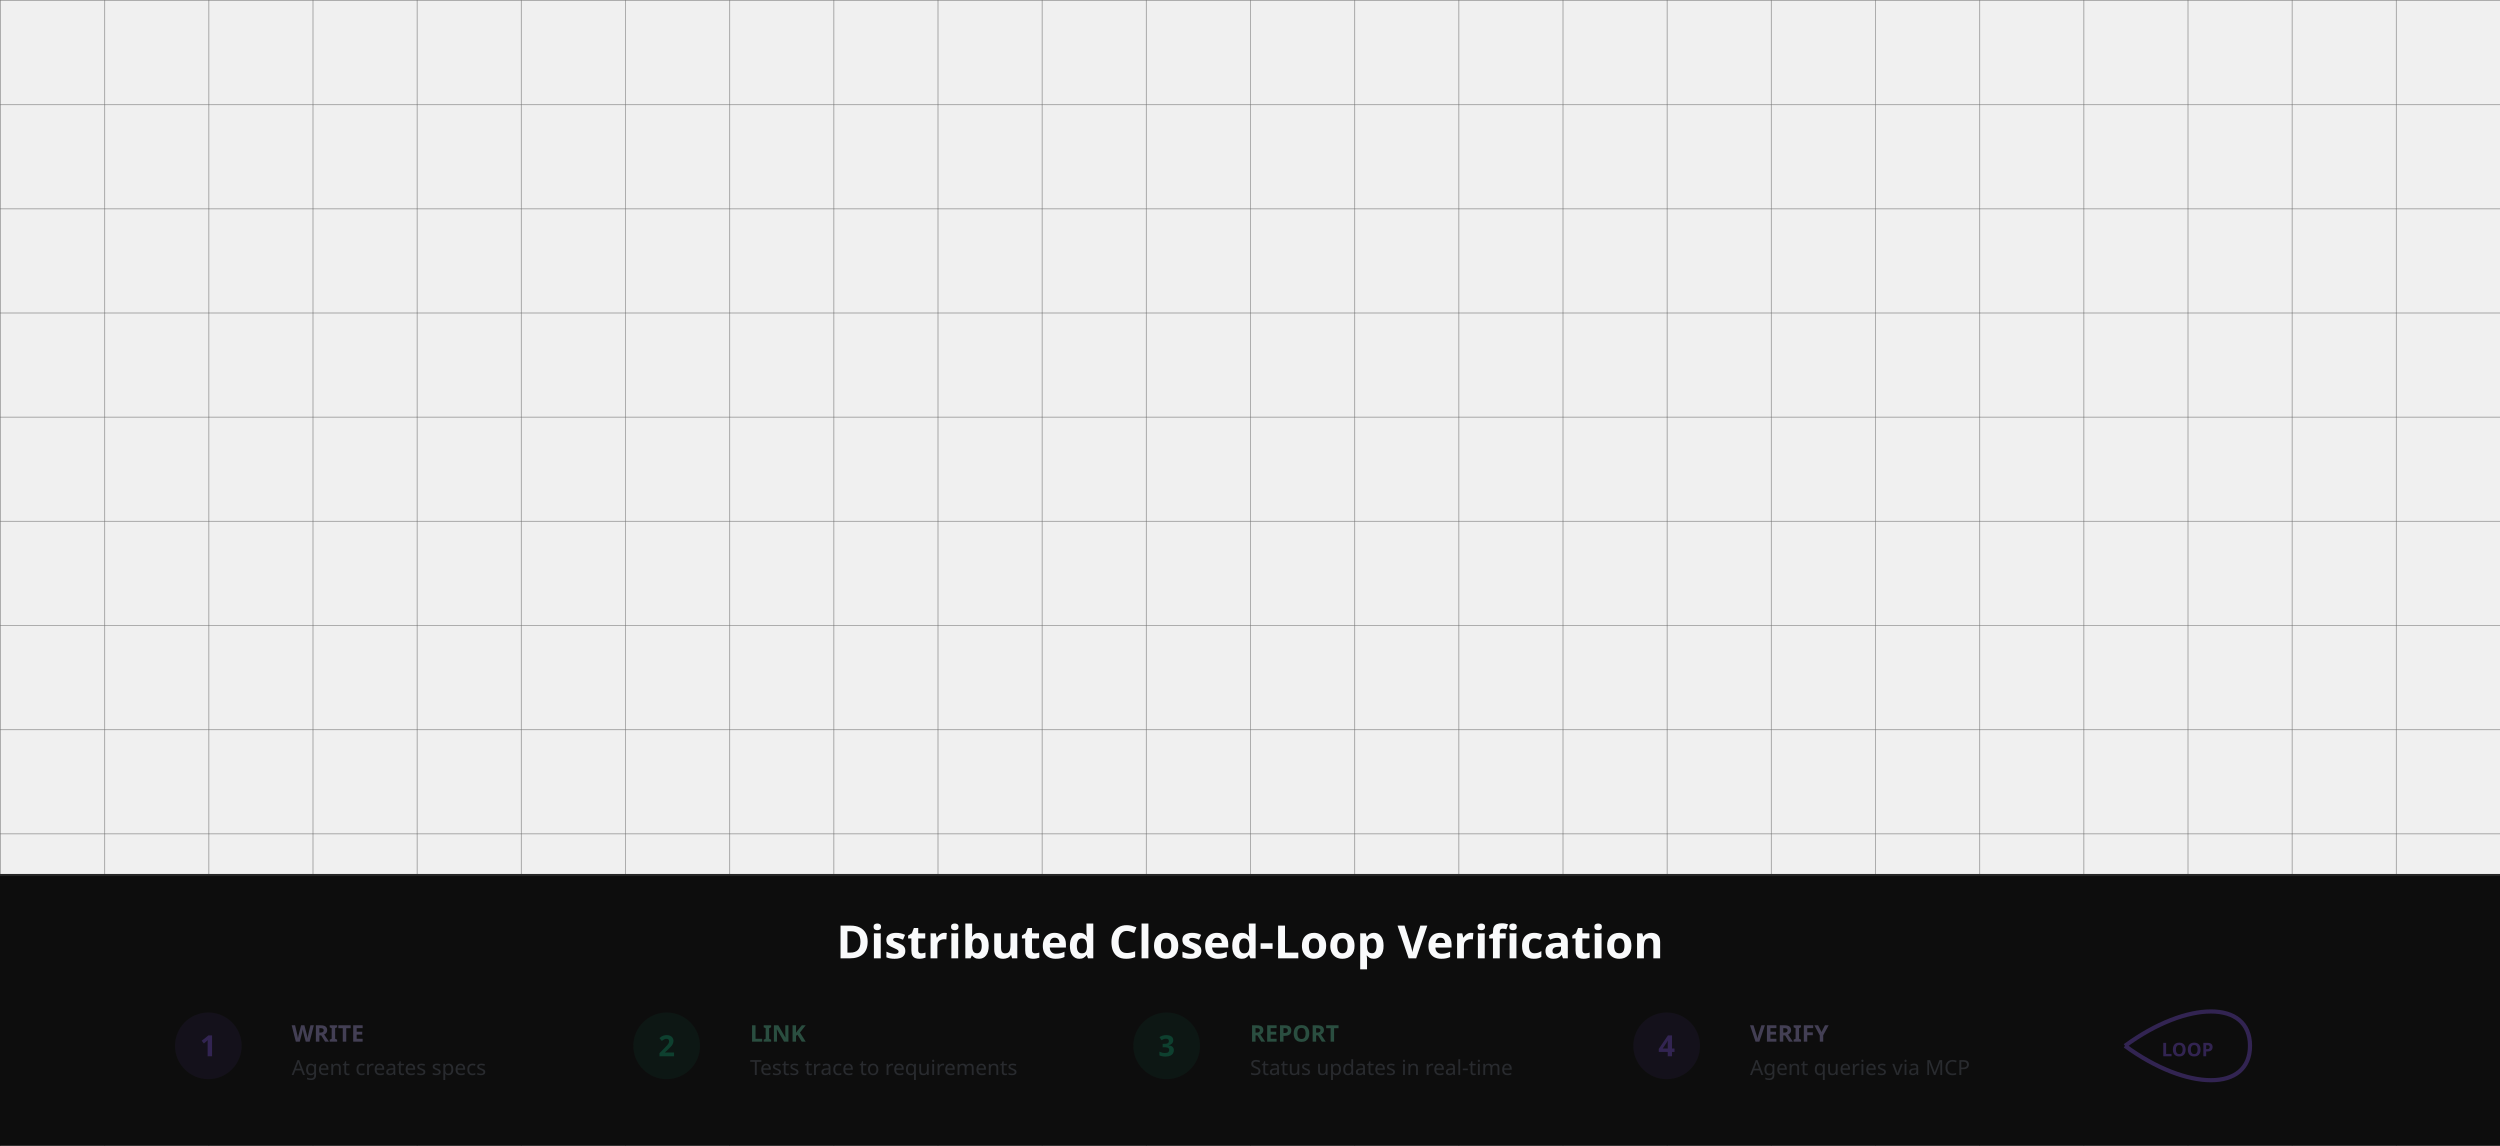
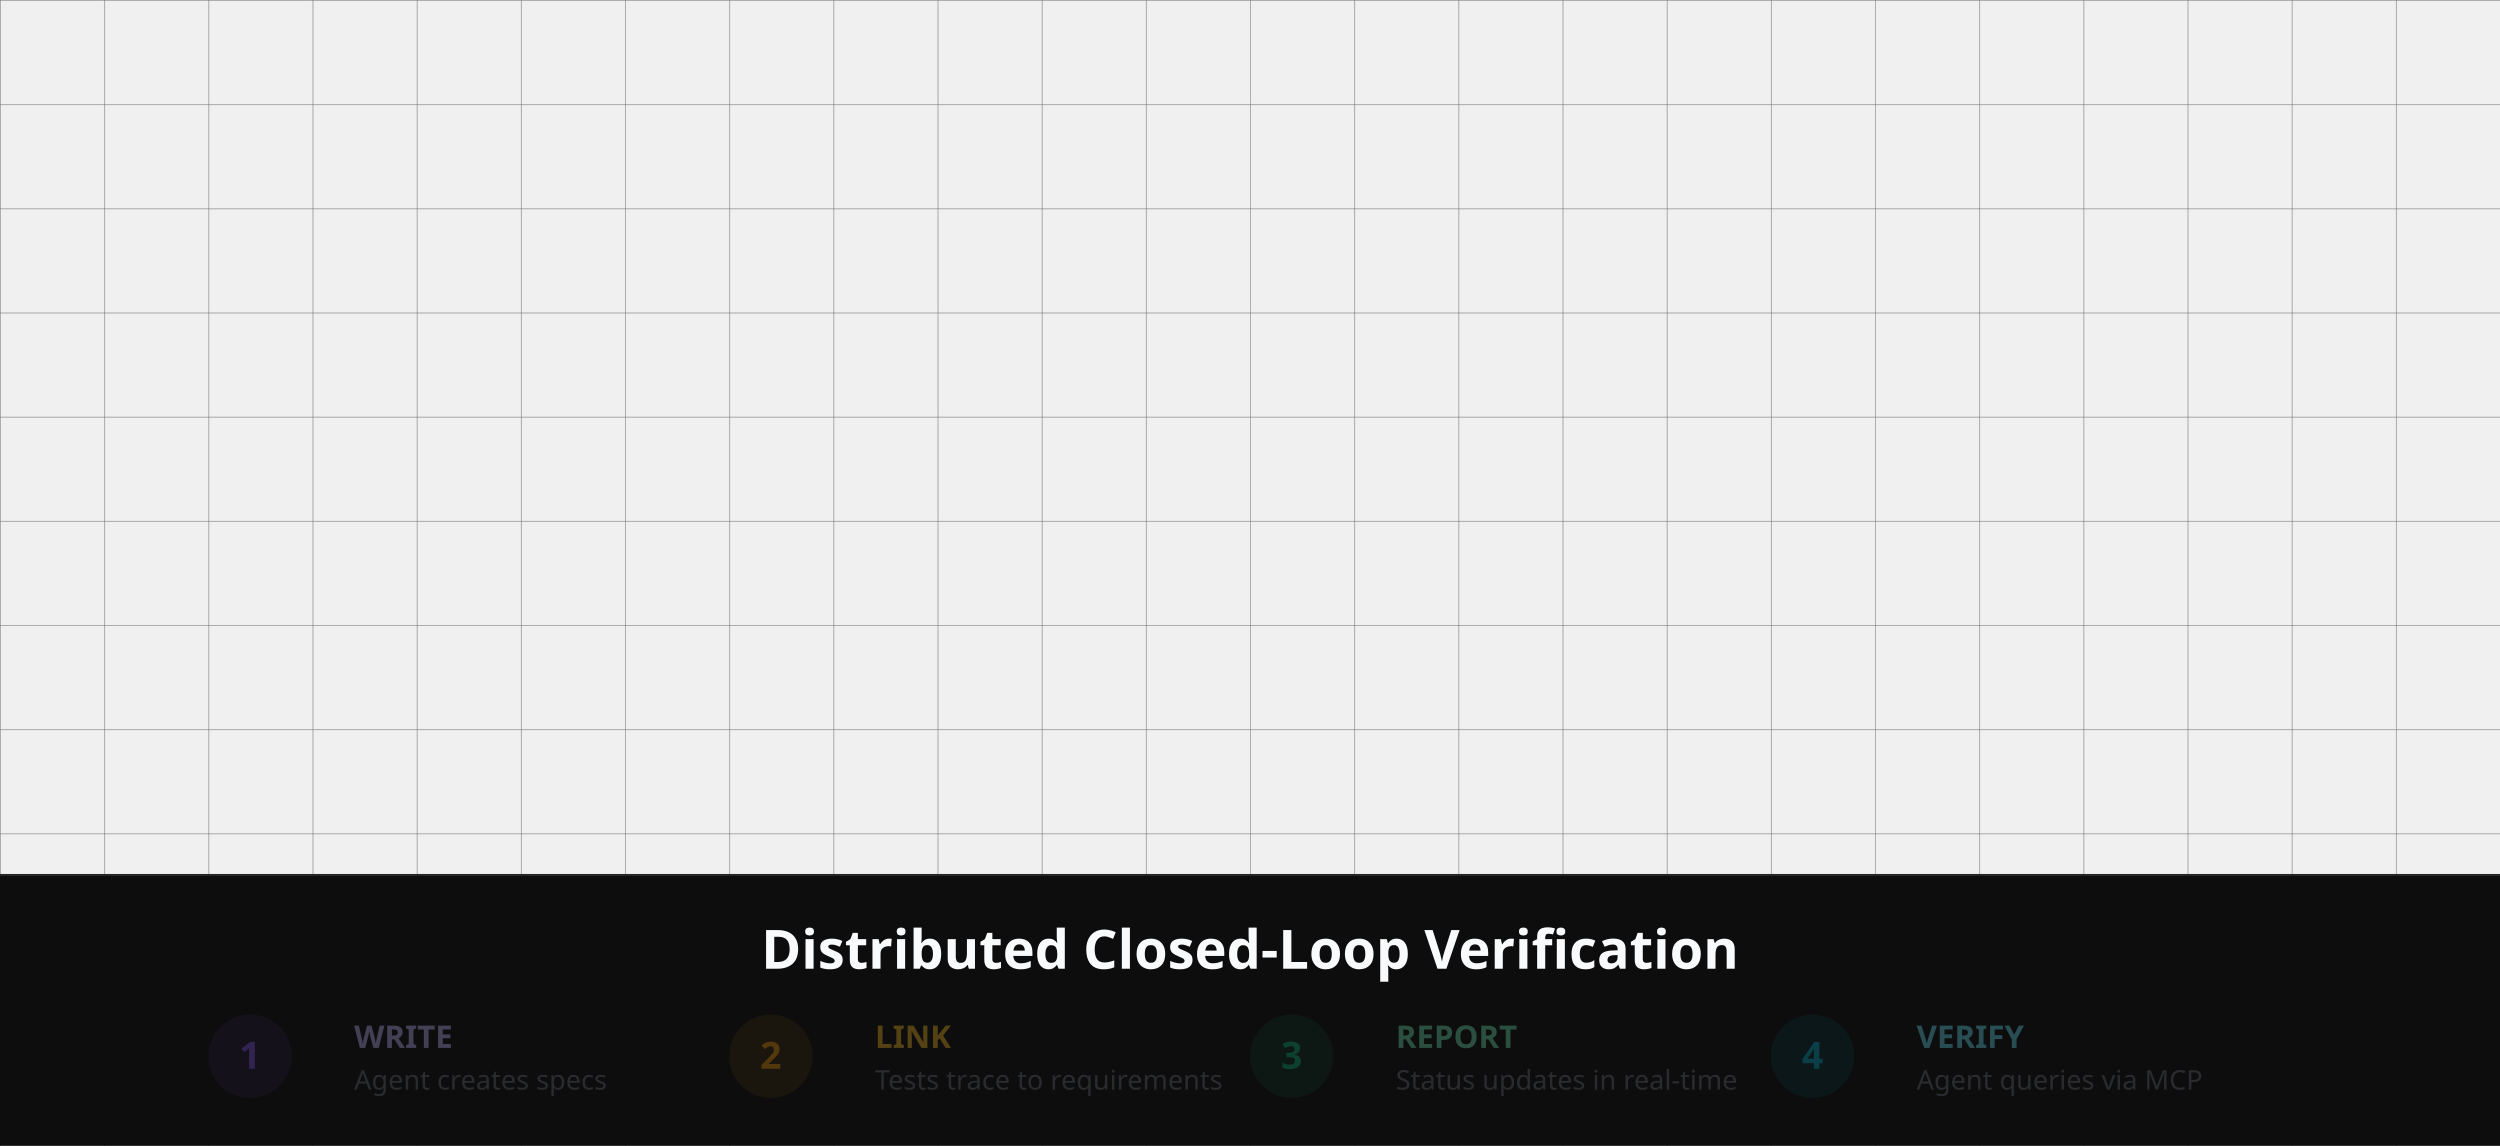
<svg xmlns="http://www.w3.org/2000/svg" viewBox="0 0 1200 550" fill="none">
  <defs>
-     <linearGradient id="lineGrad" x1="0%" y1="0%" x2="100%" y2="0%">
+     <linearGradient id="purpleToYellowGrad" x1="0%" y1="0%" x2="100%" y2="0%">
+       <stop offset="0%" stop-color="#8b5cf6" />
+       <stop offset="100%" stop-color="#f59e0b" />
+     </linearGradient>
+     <linearGradient id="yellowToGreenGrad" x1="0%" y1="0%" x2="100%" y2="0%">
+       <stop offset="0%" stop-color="#f59e0b" />
+       <stop offset="100%" stop-color="#10b981" />
+     </linearGradient>
+     <linearGradient id="greenToCyanGrad" x1="0%" y1="0%" x2="100%" y2="0%">
      <stop offset="0%" stop-color="#10b981" />
-       <stop offset="100%" stop-color="#6ee7b7" />
+       <stop offset="100%" stop-color="#06b6d4" />
    </linearGradient>
-     <linearGradient id="purpleGrad" x1="0%" y1="0%" x2="100%" y2="0%">
-       <stop offset="0%" stop-color="#8b5cf6" />
-       <stop offset="100%" stop-color="#c4b5fd" />
+     <linearGradient id="feedbackGrad" x1="100%" y1="0%" x2="0%" y2="0%">
+       <stop offset="0%" stop-color="#06b6d4" />
+       <stop offset="100%" stop-color="#8b5cf6" />
    </linearGradient>
-     <filter id="glow" x="-50%" y="-50%" width="200%" height="200%">
-       <feGaussianBlur stdDeviation="4" result="coloredBlur" />
-       <feMerge>
-         <feMergeNode in="coloredBlur" />
-         <feMergeNode in="SourceGraphic" />
-       </feMerge>
-     </filter>
+     <marker id="arrowYellow" markerWidth="12" markerHeight="12" refX="10" refY="6" orient="auto" markerUnits="userSpaceOnUse">
+       <path d="M0,6 L7,6 M4,2 L10,6 L4,10" stroke="#f59e0b" stroke-width="2" fill="none" stroke-linecap="round" stroke-linejoin="round" />
+     </marker>
+     <marker id="arrowGreen" markerWidth="12" markerHeight="12" refX="10" refY="6" orient="auto" markerUnits="userSpaceOnUse">
+       <path d="M0,6 L7,6 M4,2 L10,6 L4,10" stroke="#10b981" stroke-width="2" fill="none" stroke-linecap="round" stroke-linejoin="round" />
+     </marker>
+     <marker id="arrowCyan" markerWidth="12" markerHeight="12" refX="10" refY="6" orient="auto" markerUnits="userSpaceOnUse">
+       <path d="M0,6 L7,6 M4,2 L10,6 L4,10" stroke="#06b6d4" stroke-width="2" fill="none" stroke-linecap="round" stroke-linejoin="round" />
+     </marker>
    <filter id="shadow" x="-20%" y="-20%" width="140%" height="140%">
      <feDropShadow dx="0" dy="4" stdDeviation="10" flood-color="#000" flood-opacity="0.4" />
    </filter>
-     <mask id="lineMask">
-       <rect x="0" y="0" width="1200" height="550" fill="white" />
-     </mask>
  </defs>
  <pattern id="grid" width="50" height="50" patternUnits="userSpaceOnUse">
    <path d="M 50 0 L 0 0 0 50" fill="none" stroke="#1a1a1a" stroke-width="0.5" />
  </pattern>
  <rect width="1200" height="550" fill="url(#grid)" opacity="0.6" />
  <g class="stage-1" opacity="0">
+     <text x="140" y="70" fill="#8b5cf6" font-size="28" text-anchor="middle" font-family="system-ui" font-weight="700">Agent</text>
    <g filter="url(#shadow)">
-       <rect x="60" y="150" width="140" height="140" rx="12" fill="#171717" stroke="#8b5cf6" stroke-width="2" />
-       <circle cx="130" cy="195" r="28" fill="#1e1e1e" stroke="#8b5cf6" stroke-width="2" />
-       <text x="130" y="203" fill="#c4b5fd" font-size="22" text-anchor="middle" font-family="system-ui" font-weight="600">AI</text>
-       <text x="130" y="245" fill="#e5e7eb" font-size="13" text-anchor="middle" font-family="system-ui" font-weight="600">Claude / MCP</text>
-       <text x="130" y="268" fill="#6b7280" font-size="10" text-anchor="middle" font-family="monospace">Creates specs</text>
-       <text x="130" y="282" fill="#6b7280" font-size="10" text-anchor="middle" font-family="monospace">Queries status</text>
+       <rect x="60" y="130" width="160" height="160" rx="12" fill="#171717" stroke="#8b5cf6" stroke-width="2" />
+       <circle cx="140" cy="180" r="32" fill="#1e1e1e" stroke="#8b5cf6" stroke-width="2" />
+       <text x="140" y="190" fill="#c4b5fd" font-size="28" text-anchor="middle" font-family="system-ui" font-weight="600">AI</text>
+       <text x="140" y="235" fill="#e5e7eb" font-size="16" text-anchor="middle" font-family="system-ui" font-weight="600">Claude / MCP</text>
+       <text x="140" y="258" fill="#6b7280" font-size="12" text-anchor="middle" font-family="monospace">Creates specs</text>
+       <text x="140" y="275" fill="#6b7280" font-size="12" text-anchor="middle" font-family="monospace">Queries status</text>
    </g>
-     <text x="130" y="120" fill="#8b5cf6" font-size="13" text-anchor="middle" font-family="system-ui" font-weight="600">Agent</text>
  </g>
  <g class="stage-2" opacity="0">
-     <path d="M 200 195 C 280 160, 320 155, 380 150" stroke="url(#purpleGrad)" stroke-width="2.5" fill="none" stroke-dasharray="300" stroke-dashoffset="300">
-       <animate attributeName="stroke-dashoffset" to="0" dur="0.6s" fill="freeze" begin="stage2.begin" />
-     </path>
-     <path d="M 200 220 C 280 220, 320 220, 380 220" stroke="url(#purpleGrad)" stroke-width="2.5" fill="none" stroke-dasharray="300" stroke-dashoffset="300">
-       <animate attributeName="stroke-dashoffset" to="0" dur="0.6s" fill="freeze" begin="stage2.begin+0.15s" />
-     </path>
-     <path d="M 200 245 C 280 280, 320 290, 380 290" stroke="url(#purpleGrad)" stroke-width="2.5" fill="none" stroke-dasharray="300" stroke-dashoffset="300">
-       <animate attributeName="stroke-dashoffset" to="0" dur="0.6s" fill="freeze" begin="stage2.begin+0.3s" />
-     </path>
+     <path d="M 220 175 C 260 155, 300 143, 340 143" stroke="#f59e0b" stroke-width="2.5" fill="none" marker-end="url(#arrowYellow)" />
+     <path d="M 220 210 L 340 210" stroke="#f59e0b" stroke-width="2.5" fill="none" marker-end="url(#arrowYellow)" />
+     <path d="M 220 245 C 260 265, 300 277, 340 277" stroke="#f59e0b" stroke-width="2.5" fill="none" marker-end="url(#arrowYellow)" />
  </g>
  <g class="stage-3" opacity="0">
+     <text x="420" y="70" fill="#f59e0b" font-size="28" text-anchor="middle" font-family="system-ui" font-weight="700">Requirements</text>
    <g filter="url(#shadow)">
-       <rect x="380" y="115" width="140" height="55" rx="6" fill="#171717" stroke="#262626" />
-       <text x="450" y="138" fill="#9ca3af" font-size="11" text-anchor="middle" font-family="monospace">REQ-AUTH-001</text>
-       <text x="450" y="158" fill="#10b981" font-size="10" text-anchor="middle" font-family="system-ui">OAuth Login</text>
+       <rect x="340" y="115" width="160" height="55" rx="8" fill="#171717" stroke="#f59e0b" stroke-width="2" />
+       <text x="420" y="140" fill="#fbbf24" font-size="14" text-anchor="middle" font-family="monospace" font-weight="600">REQ-AUTH-001</text>
+       <text x="420" y="160" fill="#f59e0b" font-size="12" text-anchor="middle" font-family="system-ui">OAuth Login</text>
    </g>
    <g filter="url(#shadow)">
-       <rect x="380" y="185" width="140" height="55" rx="6" fill="#171717" stroke="#262626" />
-       <text x="450" y="208" fill="#9ca3af" font-size="11" text-anchor="middle" font-family="monospace">REQ-API-001</text>
-       <text x="450" y="228" fill="#10b981" font-size="10" text-anchor="middle" font-family="system-ui">REST API</text>
+       <rect x="340" y="182" width="160" height="55" rx="8" fill="#171717" stroke="#f59e0b" stroke-width="2" />
+       <text x="420" y="207" fill="#fbbf24" font-size="14" text-anchor="middle" font-family="monospace" font-weight="600">REQ-API-001</text>
+       <text x="420" y="227" fill="#f59e0b" font-size="12" text-anchor="middle" font-family="system-ui">REST API</text>
    </g>
    <g filter="url(#shadow)">
-       <rect x="380" y="255" width="140" height="55" rx="6" fill="#171717" stroke="#262626" />
-       <text x="450" y="278" fill="#9ca3af" font-size="11" text-anchor="middle" font-family="monospace">REQ-DATA-001</text>
-       <text x="450" y="298" fill="#10b981" font-size="10" text-anchor="middle" font-family="system-ui">Database</text>
+       <rect x="340" y="249" width="160" height="55" rx="8" fill="#171717" stroke="#f59e0b" stroke-width="2" />
+       <text x="420" y="274" fill="#fbbf24" font-size="14" text-anchor="middle" font-family="monospace" font-weight="600">REQ-DATA-001</text>
+       <text x="420" y="294" fill="#f59e0b" font-size="12" text-anchor="middle" font-family="system-ui">Database</text>
    </g>
-     <text x="450" y="90" fill="#6b7280" font-size="13" text-anchor="middle" font-family="system-ui" font-weight="600">Requirements</text>
  </g>
  <g class="stage-4" opacity="0">
-     <path d="M 520 145 Q 570 145, 620 185" stroke="url(#lineGrad)" stroke-width="2.5" fill="none" stroke-dasharray="200" stroke-dashoffset="200">
-       <animate attributeName="stroke-dashoffset" to="0" dur="0.5s" fill="freeze" begin="stage4.begin" />
-     </path>
-     <path d="M 520 215 Q 570 215, 620 215" stroke="url(#lineGrad)" stroke-width="2.5" fill="none" stroke-dasharray="200" stroke-dashoffset="200">
-       <animate attributeName="stroke-dashoffset" to="0" dur="0.5s" fill="freeze" begin="stage4.begin+0.1s" />
-     </path>
-     <path d="M 520 285 Q 570 285, 620 245" stroke="url(#lineGrad)" stroke-width="2.5" fill="none" stroke-dasharray="200" stroke-dashoffset="200">
-       <animate attributeName="stroke-dashoffset" to="0" dur="0.5s" fill="freeze" begin="stage4.begin+0.2s" />
-     </path>
+     <path d="M 500 143 C 540 143, 575 165, 610 180" stroke="#10b981" stroke-width="2.5" fill="none" marker-end="url(#arrowGreen)" />
+     <path d="M 500 210 L 610 210" stroke="#10b981" stroke-width="2.5" fill="none" marker-end="url(#arrowGreen)" />
+     <path d="M 500 277 C 540 277, 575 255, 610 240" stroke="#10b981" stroke-width="2.5" fill="none" marker-end="url(#arrowGreen)" />
  </g>
  <g class="stage-5" opacity="0">
+     <text x="700" y="70" fill="#10b981" font-size="28" text-anchor="middle" font-family="system-ui" font-weight="700">Tests</text>
    <g filter="url(#shadow)">
-       <rect x="620" y="145" width="160" height="160" rx="10" fill="#171717" stroke="#10b981" stroke-width="2" />
-       <text x="700" y="175" fill="#e5e7eb" font-size="14" text-anchor="middle" font-family="system-ui" font-weight="600">pytest</text>
-       <text x="700" y="197" fill="#6b7280" font-size="10" text-anchor="middle" font-family="monospace">@pytest.mark.req</text>
-       <rect x="640" y="212" width="120" height="24" rx="4" fill="#1e1e1e" />
-       <text x="700" y="229" fill="#22c55e" font-size="12" text-anchor="middle" font-family="monospace">✓ 12 passed</text>
-       <rect x="640" y="241" width="120" height="24" rx="4" fill="#1e1e1e" />
-       <text x="700" y="258" fill="#f59e0b" font-size="12" text-anchor="middle" font-family="monospace">△ 2 partial</text>
-       <rect x="640" y="270" width="120" height="24" rx="4" fill="#1e1e1e" />
-       <text x="700" y="287" fill="#ef4444" font-size="12" text-anchor="middle" font-family="monospace">✗ 4 missing</text>
+       <rect x="610" y="130" width="180" height="180" rx="12" fill="#171717" stroke="#10b981" stroke-width="2" />
+       <text x="700" y="165" fill="#e5e7eb" font-size="18" text-anchor="middle" font-family="system-ui" font-weight="600">pytest</text>
+       <text x="700" y="188" fill="#6b7280" font-size="12" text-anchor="middle" font-family="monospace">@pytest.mark.req</text>
+       <rect x="630" y="200" width="140" height="26" rx="4" fill="#1e1e1e" />
+       <text x="700" y="218" fill="#22c55e" font-size="14" text-anchor="middle" font-family="monospace">✓ 12 passed</text>
+       <rect x="630" y="231" width="140" height="26" rx="4" fill="#1e1e1e" />
+       <text x="700" y="249" fill="#f59e0b" font-size="14" text-anchor="middle" font-family="monospace">△ 2 partial</text>
+       <rect x="630" y="262" width="140" height="26" rx="4" fill="#1e1e1e" />
+       <text x="700" y="280" fill="#ef4444" font-size="14" text-anchor="middle" font-family="monospace">✗ 4 missing</text>
    </g>
-     <text x="700" y="125" fill="#10b981" font-size="13" text-anchor="middle" font-family="system-ui" font-weight="600">Tests</text>
  </g>
  <g class="stage-6" opacity="0">
-     <path d="M 780 190 Q 830 160, 880 155" stroke="url(#lineGrad)" stroke-width="2.5" fill="none" stroke-dasharray="200" stroke-dashoffset="200">
-       <animate attributeName="stroke-dashoffset" to="0" dur="0.5s" fill="freeze" begin="stage6.begin" />
-     </path>
-     <path d="M 780 225 Q 830 225, 880 225" stroke="url(#lineGrad)" stroke-width="2.5" fill="none" stroke-dasharray="200" stroke-dashoffset="200">
-       <animate attributeName="stroke-dashoffset" to="0" dur="0.5s" fill="freeze" begin="stage6.begin+0.1s" />
-     </path>
-     <path d="M 780 260 Q 830 290, 880 295" stroke="url(#lineGrad)" stroke-width="2.5" fill="none" stroke-dasharray="200" stroke-dashoffset="200">
-       <animate attributeName="stroke-dashoffset" to="0" dur="0.5s" fill="freeze" begin="stage6.begin+0.2s" />
-     </path>
+     <path d="M 790 210 L 890 210" stroke="#06b6d4" stroke-width="2.5" fill="none" marker-end="url(#arrowCyan)" />
  </g>
  <g class="stage-7" opacity="0">
+     <text x="990" y="70" fill="#06b6d4" font-size="28" text-anchor="middle" font-family="system-ui" font-weight="700">Status</text>
    <g filter="url(#shadow)">
-       <rect x="880" y="105" width="180" height="240" rx="10" fill="#171717" stroke="#262626" />
-       <rect x="880" y="105" width="180" height="28" rx="10" fill="#2d2d2d" />
-       <circle cx="898" cy="119" r="5" fill="#ff5f56" />
-       <circle cx="914" cy="119" r="5" fill="#ffbd2e" />
-       <circle cx="930" cy="119" r="5" fill="#27ca40" />
-       <text x="980" y="123" fill="#6b7280" font-size="9" text-anchor="middle" font-family="system-ui">rtmx status</text>
-       <text x="900" y="158" fill="#9ca3af" font-size="10" font-family="monospace">Requirements:</text>
-       <rect x="900" y="166" width="140" height="14" rx="2" fill="#262626" />
-       <rect x="900" y="166" width="0" height="14" rx="2" fill="#22c55e">
-         <animate attributeName="width" to="77" dur="0.8s" fill="freeze" begin="stage7.begin+0.3s" />
-       </rect>
-       <rect x="977" y="166" width="0" height="14" fill="#f59e0b">
-         <animate attributeName="width" to="22" dur="0.3s" fill="freeze" begin="stage7.begin+0.6s" />
-       </rect>
-       <rect x="999" y="166" width="0" height="14" rx="2" fill="#ef4444">
-         <animate attributeName="width" to="41" dur="0.4s" fill="freeze" begin="stage7.begin+0.8s" />
-       </rect>
-       <text x="1050" y="177" fill="#9ca3af" font-size="10" font-family="monospace">54%</text>
-       <text x="910" y="210" fill="#22c55e" font-size="11" font-family="monospace">✓ 5 complete</text>
-       <text x="910" y="230" fill="#f59e0b" font-size="11" font-family="monospace">△ 3 partial</text>
-       <text x="910" y="250" fill="#ef4444" font-size="11" font-family="monospace">✗ 4 missing</text>
-       <text x="910" y="275" fill="#6b7280" font-size="10" font-family="monospace">(12 total)</text>
-       <text x="910" y="305" fill="#9ca3af" font-size="9" font-family="monospace">Phase 1: 91.7% ▲</text>
-       <text x="910" y="320" fill="#9ca3af" font-size="9" font-family="monospace">Phase 2: 25.0% ▲</text>
-       <text x="910" y="335" fill="#6b7280" font-size="9" font-family="monospace">Phase 3: 0.0% ○</text>
+       <rect x="890" y="105" width="200" height="260" rx="12" fill="#171717" stroke="#06b6d4" stroke-width="2" />
+       <rect x="890" y="105" width="200" height="32" rx="12" fill="#2d2d2d" />
+       <circle cx="910" cy="121" r="6" fill="#ff5f56" />
+       <circle cx="928" cy="121" r="6" fill="#ffbd2e" />
+       <circle cx="946" cy="121" r="6" fill="#27ca40" />
+       <text x="1000" y="126" fill="#67e8f9" font-size="12" text-anchor="middle" font-family="system-ui" font-weight="600">rtmx status</text>
+       <text x="905" y="160" fill="#9ca3af" font-size="11" font-family="monospace">Requirements: 54%</text>
+       <rect x="905" y="168" width="120" height="14" rx="2" fill="#262626" />
+       <rect x="905" y="168" width="50" height="14" rx="2" fill="#22c55e" />
+       <rect x="955" y="168" width="30" height="14" fill="#f59e0b" />
+       <rect x="985" y="168" width="40" height="14" rx="2" fill="#ef4444" />
+       <text x="905" y="205" fill="#22c55e" font-size="12" font-family="monospace">✓ 5 complete</text>
+       <text x="905" y="223" fill="#f59e0b" font-size="12" font-family="monospace">△ 3 partial</text>
+       <text x="905" y="241" fill="#ef4444" font-size="12" font-family="monospace">✗ 4 missing</text>
+       <text x="905" y="262" fill="#6b7280" font-size="11" font-family="monospace">(12 total)</text>
+       <text x="905" y="288" fill="#9ca3af" font-size="10" font-family="monospace">Phase 1: 91.7% ▲</text>
+       <text x="905" y="304" fill="#9ca3af" font-size="10" font-family="monospace">Phase 2: 25.0% ▲</text>
+       <text x="905" y="320" fill="#6b7280" font-size="10" font-family="monospace">Phase 3:  0.0% ○</text>
+       <text x="905" y="336" fill="#6b7280" font-size="10" font-family="monospace">Phase 4:  0.0% ○</text>
+       <text x="905" y="352" fill="#6b7280" font-size="10" font-family="monospace">Phase 5:  0.0% ○</text>
    </g>
-     <text x="970" y="85" fill="#6b7280" font-size="13" text-anchor="middle" font-family="system-ui" font-weight="600">Status</text>
  </g>
  <g class="stage-8" opacity="0">
-     <path d="M 1020 225 C 1100 225, 1150 80, 600 30 C 150 -20, 50 100, 60 220" stroke="#8b5cf6" stroke-width="2.5" stroke-dasharray="1500" stroke-dashoffset="1500" fill="none" opacity="0.7">
-       <animate attributeName="stroke-dashoffset" to="0" dur="2s" fill="freeze" begin="stage8.begin" />
-     </path>
+     <path d="M 990 370              Q 990 400, 960 400              L 170 400              Q 140 400, 140 370              L 140 295" stroke="url(#feedbackGrad)" stroke-width="3" fill="none" opacity="0.8" stroke-linecap="round" stroke-linejoin="round" />
  </g>
  <rect x="0" y="420" width="1200" height="130" fill="#0d0d0d" />
  <line x1="0" y1="420" x2="1200" y2="420" stroke="#262626" stroke-width="1" />
-   <text x="600" y="460" fill="#f9fafb" font-size="22" text-anchor="middle" font-family="system-ui" font-weight="700">
+   <text x="600" y="465" fill="#f9fafb" font-size="26" text-anchor="middle" font-family="system-ui" font-weight="700">
    Distributed Closed-Loop Verification
  </text>
  <g class="step step-1" opacity="0.3">
-     <g transform="translate(100, 490)">
-       <circle cx="0" cy="12" r="16" fill="#8b5cf6" opacity="0.2" />
-       <text x="0" y="17" fill="#8b5cf6" font-size="14" text-anchor="middle" font-family="system-ui" font-weight="700">1</text>
-       <text x="40" y="10" fill="#c4b5fd" font-size="11" font-family="system-ui" font-weight="600">WRITE</text>
-       <text x="40" y="26" fill="#6b7280" font-size="10" font-family="system-ui">Agent creates specs</text>
+     <g transform="translate(120, 495)">
+       <circle cx="0" cy="12" r="20" fill="#8b5cf6" opacity="0.2" />
+       <text x="0" y="18" fill="#8b5cf6" font-size="18" text-anchor="middle" font-family="system-ui" font-weight="700">1</text>
+       <text x="50" y="8" fill="#c4b5fd" font-size="15" font-family="system-ui" font-weight="600">WRITE</text>
+       <text x="50" y="28" fill="#6b7280" font-size="13" font-family="system-ui">Agent creates specs</text>
    </g>
  </g>
  <g class="step step-2" opacity="0.3">
-     <g transform="translate(320, 490)">
-       <circle cx="0" cy="12" r="16" fill="#10b981" opacity="0.2" />
-       <text x="0" y="17" fill="#10b981" font-size="14" text-anchor="middle" font-family="system-ui" font-weight="700">2</text>
-       <text x="40" y="10" fill="#6ee7b7" font-size="11" font-family="system-ui" font-weight="600">LINK</text>
-       <text x="40" y="26" fill="#6b7280" font-size="10" font-family="system-ui">Tests trace to requirements</text>
+     <g transform="translate(370, 495)">
+       <circle cx="0" cy="12" r="20" fill="#f59e0b" opacity="0.2" />
+       <text x="0" y="18" fill="#f59e0b" font-size="18" text-anchor="middle" font-family="system-ui" font-weight="700">2</text>
+       <text x="50" y="8" fill="#fbbf24" font-size="15" font-family="system-ui" font-weight="600">LINK</text>
+       <text x="50" y="28" fill="#6b7280" font-size="13" font-family="system-ui">Tests trace to requirements</text>
    </g>
  </g>
  <g class="step step-3" opacity="0.3">
-     <g transform="translate(560, 490)">
-       <circle cx="0" cy="12" r="16" fill="#10b981" opacity="0.2" />
-       <text x="0" y="17" fill="#10b981" font-size="14" text-anchor="middle" font-family="system-ui" font-weight="700">3</text>
-       <text x="40" y="10" fill="#6ee7b7" font-size="11" font-family="system-ui" font-weight="600">REPORT</text>
-       <text x="40" y="26" fill="#6b7280" font-size="10" font-family="system-ui">Status updates in real-time</text>
+     <g transform="translate(620, 495)">
+       <circle cx="0" cy="12" r="20" fill="#10b981" opacity="0.2" />
+       <text x="0" y="18" fill="#10b981" font-size="18" text-anchor="middle" font-family="system-ui" font-weight="700">3</text>
+       <text x="50" y="8" fill="#6ee7b7" font-size="15" font-family="system-ui" font-weight="600">REPORT</text>
+       <text x="50" y="28" fill="#6b7280" font-size="13" font-family="system-ui">Status updates in real-time</text>
    </g>
  </g>
  <g class="step step-4" opacity="0.3">
-     <g transform="translate(800, 490)">
-       <circle cx="0" cy="12" r="16" fill="#8b5cf6" opacity="0.2" />
-       <text x="0" y="17" fill="#8b5cf6" font-size="14" text-anchor="middle" font-family="system-ui" font-weight="700">4</text>
-       <text x="40" y="10" fill="#c4b5fd" font-size="11" font-family="system-ui" font-weight="600">VERIFY</text>
-       <text x="40" y="26" fill="#6b7280" font-size="10" font-family="system-ui">Agent queries via MCP</text>
-     </g>
-   </g>
-   <g class="step step-loop" opacity="0.3">
-     <g transform="translate(1020, 490)">
-       <path d="M 0 12 C 30 -10, 60 -10, 60 12 C 60 34, 30 34, 0 12" stroke="#8b5cf6" stroke-width="2" fill="none" />
-       <text x="30" y="17" fill="#8b5cf6" font-size="9" text-anchor="middle" font-family="system-ui" font-weight="600">LOOP</text>
+     <g transform="translate(870, 495)">
+       <circle cx="0" cy="12" r="20" fill="#06b6d4" opacity="0.2" />
+       <text x="0" y="18" fill="#06b6d4" font-size="18" text-anchor="middle" font-family="system-ui" font-weight="700">4</text>
+       <text x="50" y="8" fill="#67e8f9" font-size="15" font-family="system-ui" font-weight="600">VERIFY</text>
+       <text x="50" y="28" fill="#6b7280" font-size="13" font-family="system-ui">Agent queries via MCP</text>
    </g>
  </g>
  <style>
    .stage-1, .stage-2, .stage-3, .stage-4, .stage-5, .stage-6, .stage-7, .stage-8 {
      animation-fill-mode: forwards;
      animation-timing-function: ease-out;
    }

    .stage-1 { animation: fadeIn 0.5s 0.5s forwards; }
    .stage-2 { animation: fadeIn 0.3s 1.2s forwards; }
    .stage-3 { animation: fadeIn 0.5s 1.8s forwards; }
    .stage-4 { animation: fadeIn 0.3s 2.5s forwards; }
    .stage-5 { animation: fadeIn 0.5s 3s forwards; }
    .stage-6 { animation: fadeIn 0.3s 3.7s forwards; }
    .stage-7 { animation: fadeIn 0.5s 4.2s forwards; }
    .stage-8 { animation: fadeIn 0.5s 5.5s forwards; }

    .step-1 { animation: highlight 0.3s 0.5s forwards; }
    .step-2 { animation: highlight 0.3s 2.5s forwards; }
    .step-3 { animation: highlight 0.3s 3.7s forwards; }
    .step-4 { animation: highlight 0.3s 5.5s forwards; }
-     .step-loop { animation: highlight 0.3s 6s forwards; }

    @keyframes fadeIn {
      to { opacity: 1; }
    }

    @keyframes highlight {
      to { opacity: 1; }
    }
  </style>
-   <set attributeName="visibility" begin="1.2s" id="stage2" />
-   <set attributeName="visibility" begin="2.5s" id="stage4" />
-   <set attributeName="visibility" begin="3.7s" id="stage6" />
-   <set attributeName="visibility" begin="4.2s" id="stage7" />
-   <set attributeName="visibility" begin="5.5s" id="stage8" />
</svg>
